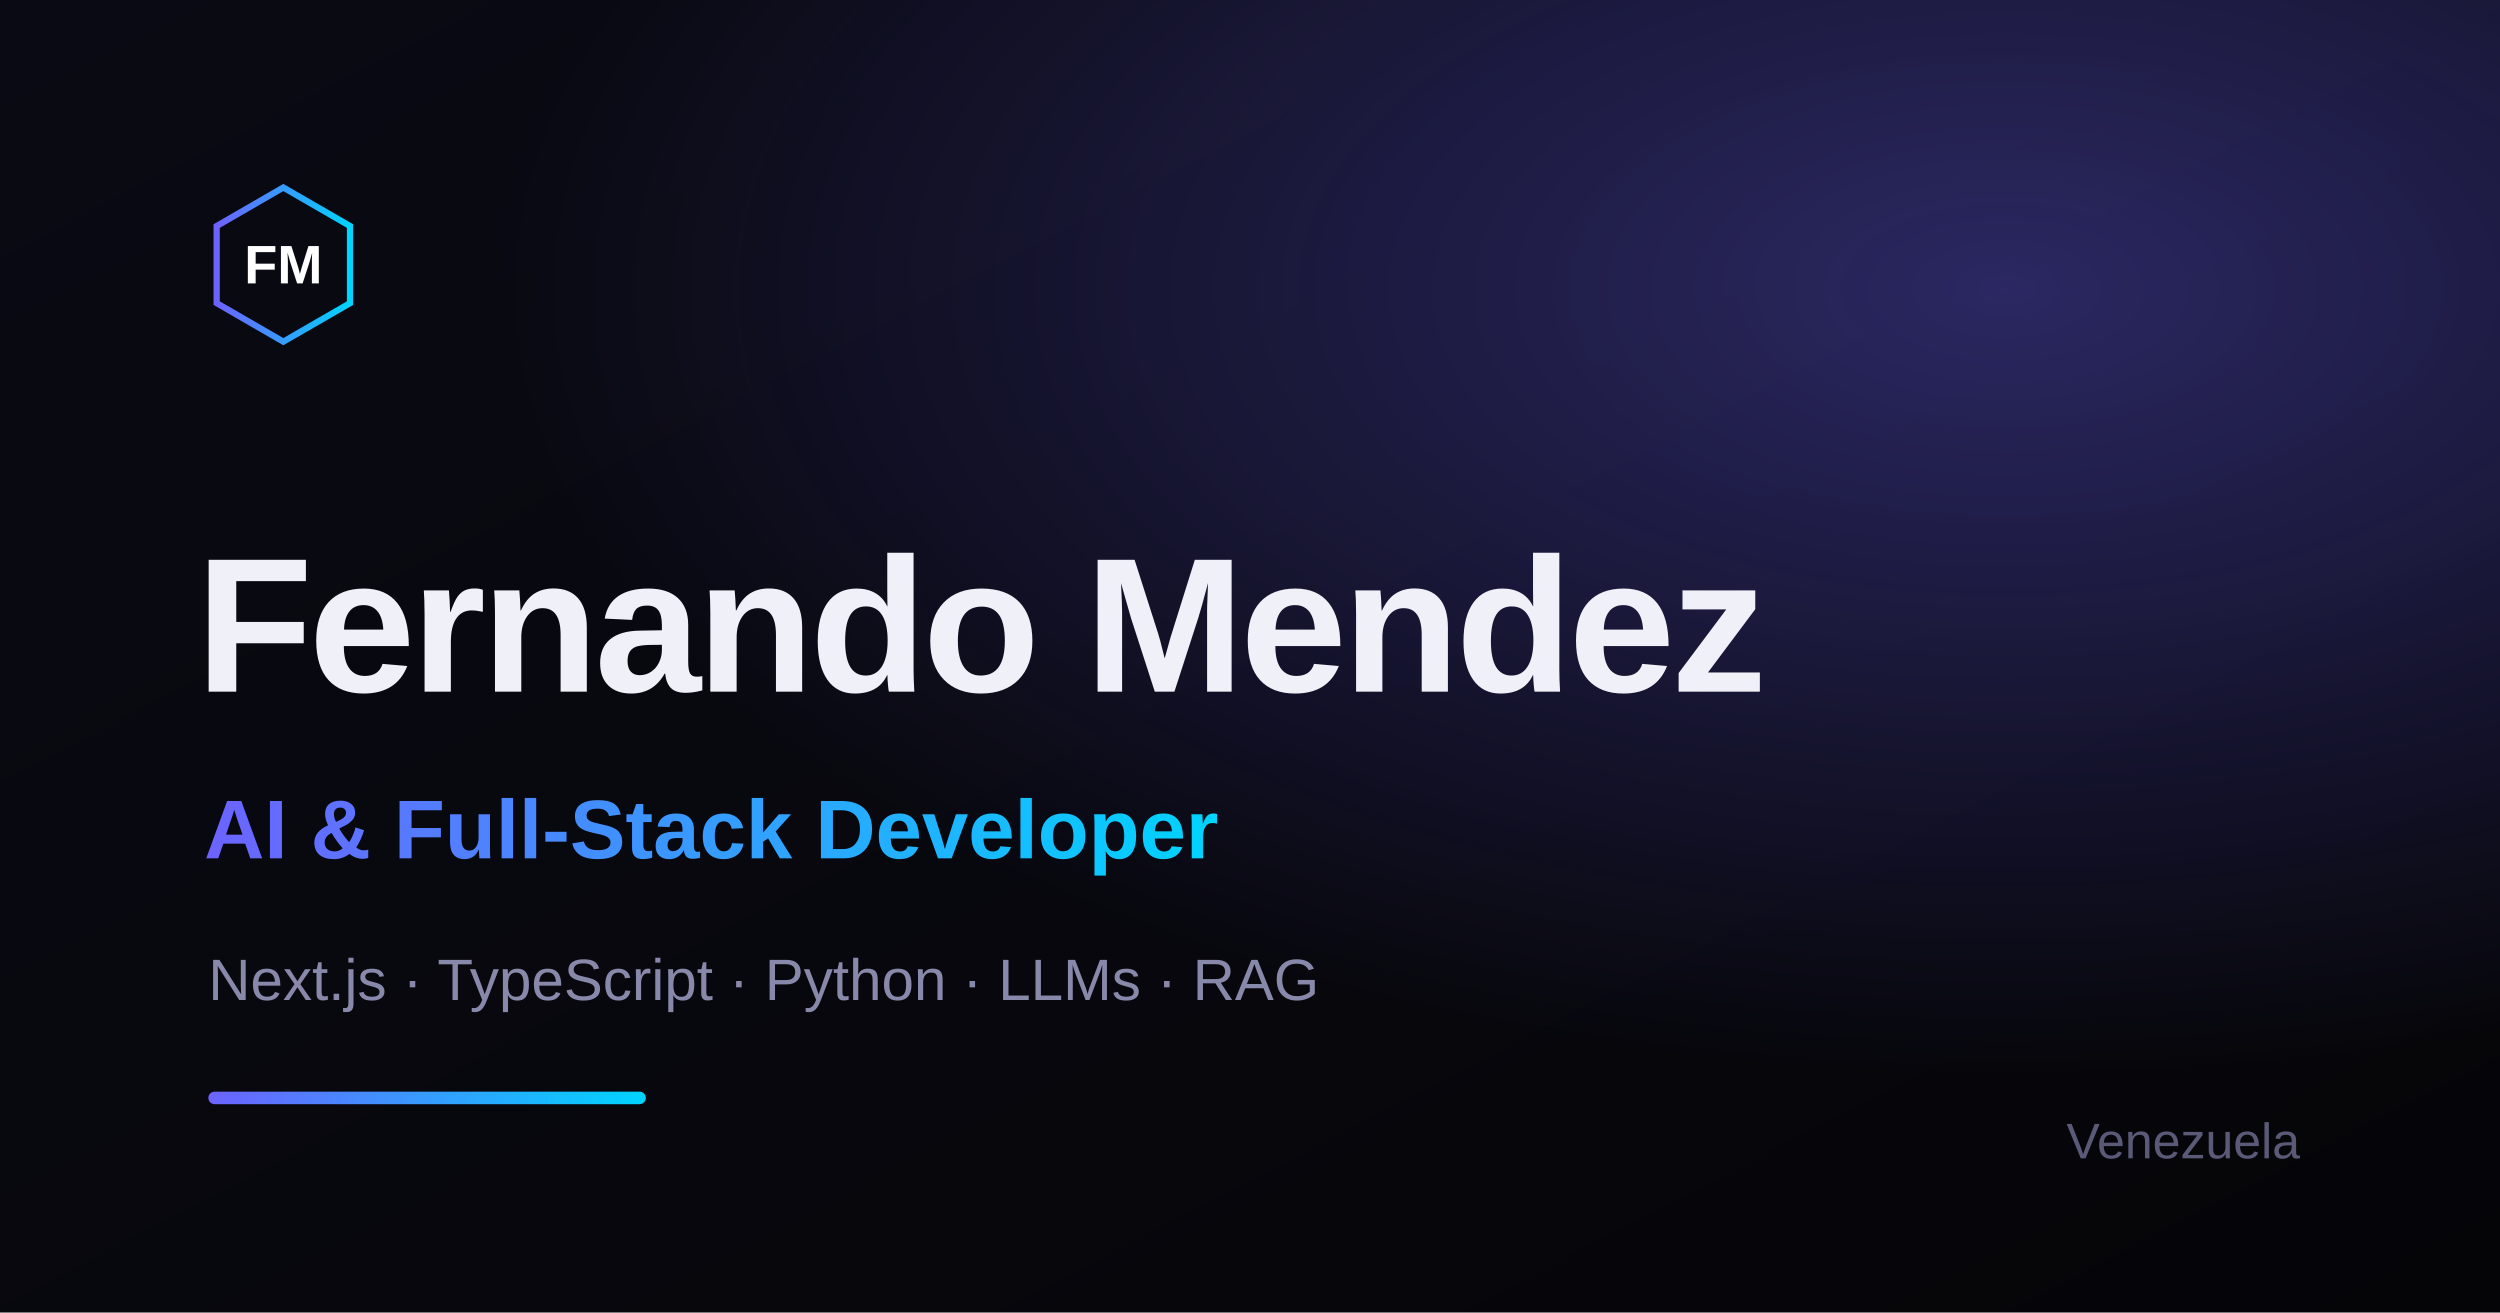
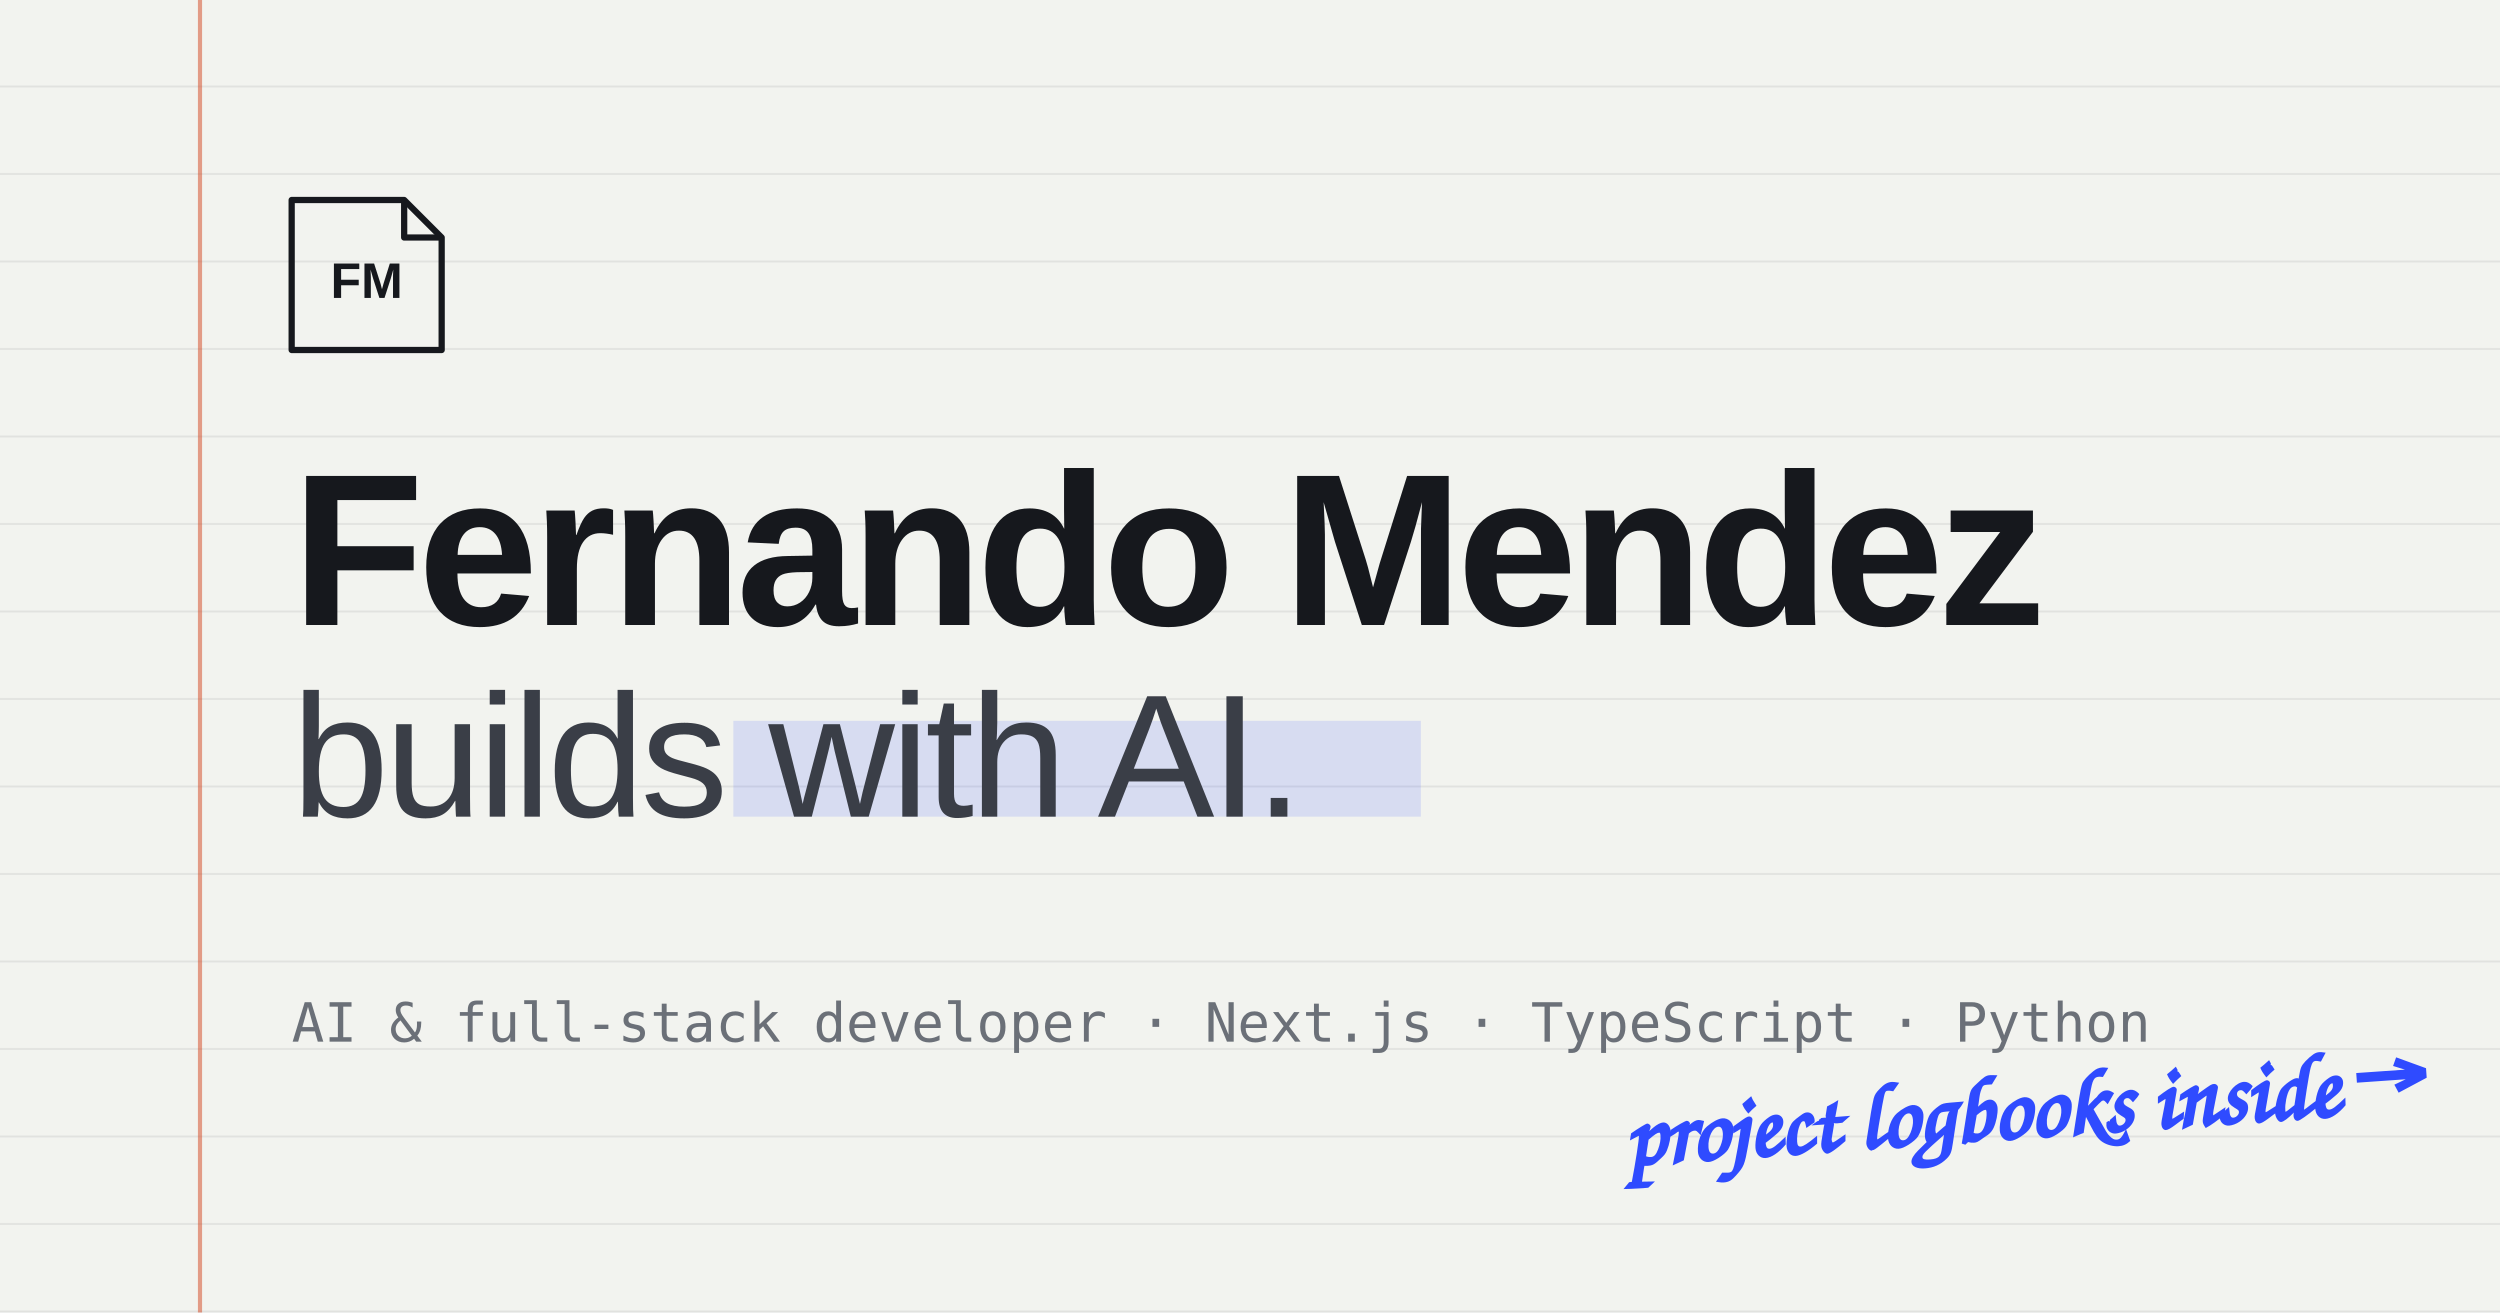
<svg xmlns="http://www.w3.org/2000/svg" width="1200" height="630" viewBox="0 0 1200 630">
  <defs>
-     <linearGradient id="bg" x1="0" y1="0" x2="1" y2="1">
-       <stop offset="0%" stop-color="#0a0a14" />
-       <stop offset="100%" stop-color="#050508" />
-     </linearGradient>
-     <linearGradient id="accent" x1="0" y1="0" x2="1" y2="0">
-       <stop offset="0%" stop-color="#6C63FF" />
-       <stop offset="100%" stop-color="#00D4FF" />
-     </linearGradient>
-     <radialGradient id="glow" cx="80%" cy="22%" r="60%">
-       <stop offset="0%" stop-color="#6C63FF" stop-opacity="0.35" />
-       <stop offset="100%" stop-color="#6C63FF" stop-opacity="0" />
-     </radialGradient>
+     <pattern id="rules" width="1200" height="42" patternUnits="userSpaceOnUse">
+       <line x1="0" y1="41.5" x2="1200" y2="41.5" stroke="#16181D" stroke-opacity="0.07" />
+     </pattern>
  </defs>
-   <rect width="1200" height="630" fill="url(#bg)" />
-   <rect width="1200" height="630" fill="url(#glow)" />
-   <g transform="translate(96,86)">
-     <polygon points="40,4 72,22.5 72,59.5 40,78 8,59.5 8,22.5" fill="none" stroke="url(#accent)" stroke-width="3" />
-     <text x="40" y="41" dominant-baseline="central" text-anchor="middle" fill="#ffffff" font-family="Segoe UI, Arial, sans-serif" font-size="26" font-weight="800">FM</text>
+   <rect width="1200" height="630" fill="#F2F3EF" />
+   <rect width="1200" height="630" fill="url(#rules)" />
+   <line x1="96" y1="0" x2="96" y2="630" stroke="#D2451E" stroke-opacity="0.5" stroke-width="2" />
+   <g transform="translate(140 96)" fill="none" stroke="#16181D" stroke-width="3" stroke-linejoin="round">
+     <path d="M0 0h54l18 18v54H0z" />
+     <path d="M54 0v18h18" />
  </g>
-   <text x="94" y="332" fill="#f0f0f8" font-family="Segoe UI, Arial, sans-serif" font-size="92" font-weight="800" letter-spacing="-2">Fernando Mendez</text>
-   <text x="98" y="412" fill="url(#accent)" font-family="Segoe UI, Arial, sans-serif" font-size="40" font-weight="700">AI &amp; Full-Stack Developer</text>
-   <text x="100" y="480" fill="#8888aa" font-family="Segoe UI, Arial, sans-serif" font-size="28" font-weight="400">Next.js · TypeScript · Python · LLMs · RAG</text>
-   <rect x="100" y="524" width="210" height="6" rx="3" fill="url(#accent)" />
-   <text x="1104" y="556" text-anchor="end" fill="#5a5a78" font-family="Segoe UI, Arial, sans-serif" font-size="24">Venezuela</text>
+   <text x="176" y="143" text-anchor="middle" font-family="Bricolage Grotesque, Arial, sans-serif" font-weight="800" font-size="24" fill="#16181D">FM</text>
+   <text x="140" y="300" font-family="Bricolage Grotesque, Arial, sans-serif" font-weight="800" font-size="104" letter-spacing="-3" fill="#16181D">Fernando Mendez</text>
+   <rect x="352" y="346" width="330" height="46" fill="#2F4BFF" fill-opacity="0.14" />
+   <text x="140" y="392" font-family="Bricolage Grotesque, Arial, sans-serif" font-weight="500" font-size="84" letter-spacing="-2" fill="#3A3E47">builds with AI.</text>
+   <text x="140" y="500" font-family="JetBrains Mono, monospace" font-size="26" fill="#6B7078">AI &amp; full-stack developer · Next.js · TypeScript · Python</text>
+   <text x="780" y="560" font-family="Caveat, cursive" font-weight="700" font-size="44" fill="#2F4BFF" transform="rotate(-4 780 560)">project logbooks inside →</text>
</svg>
